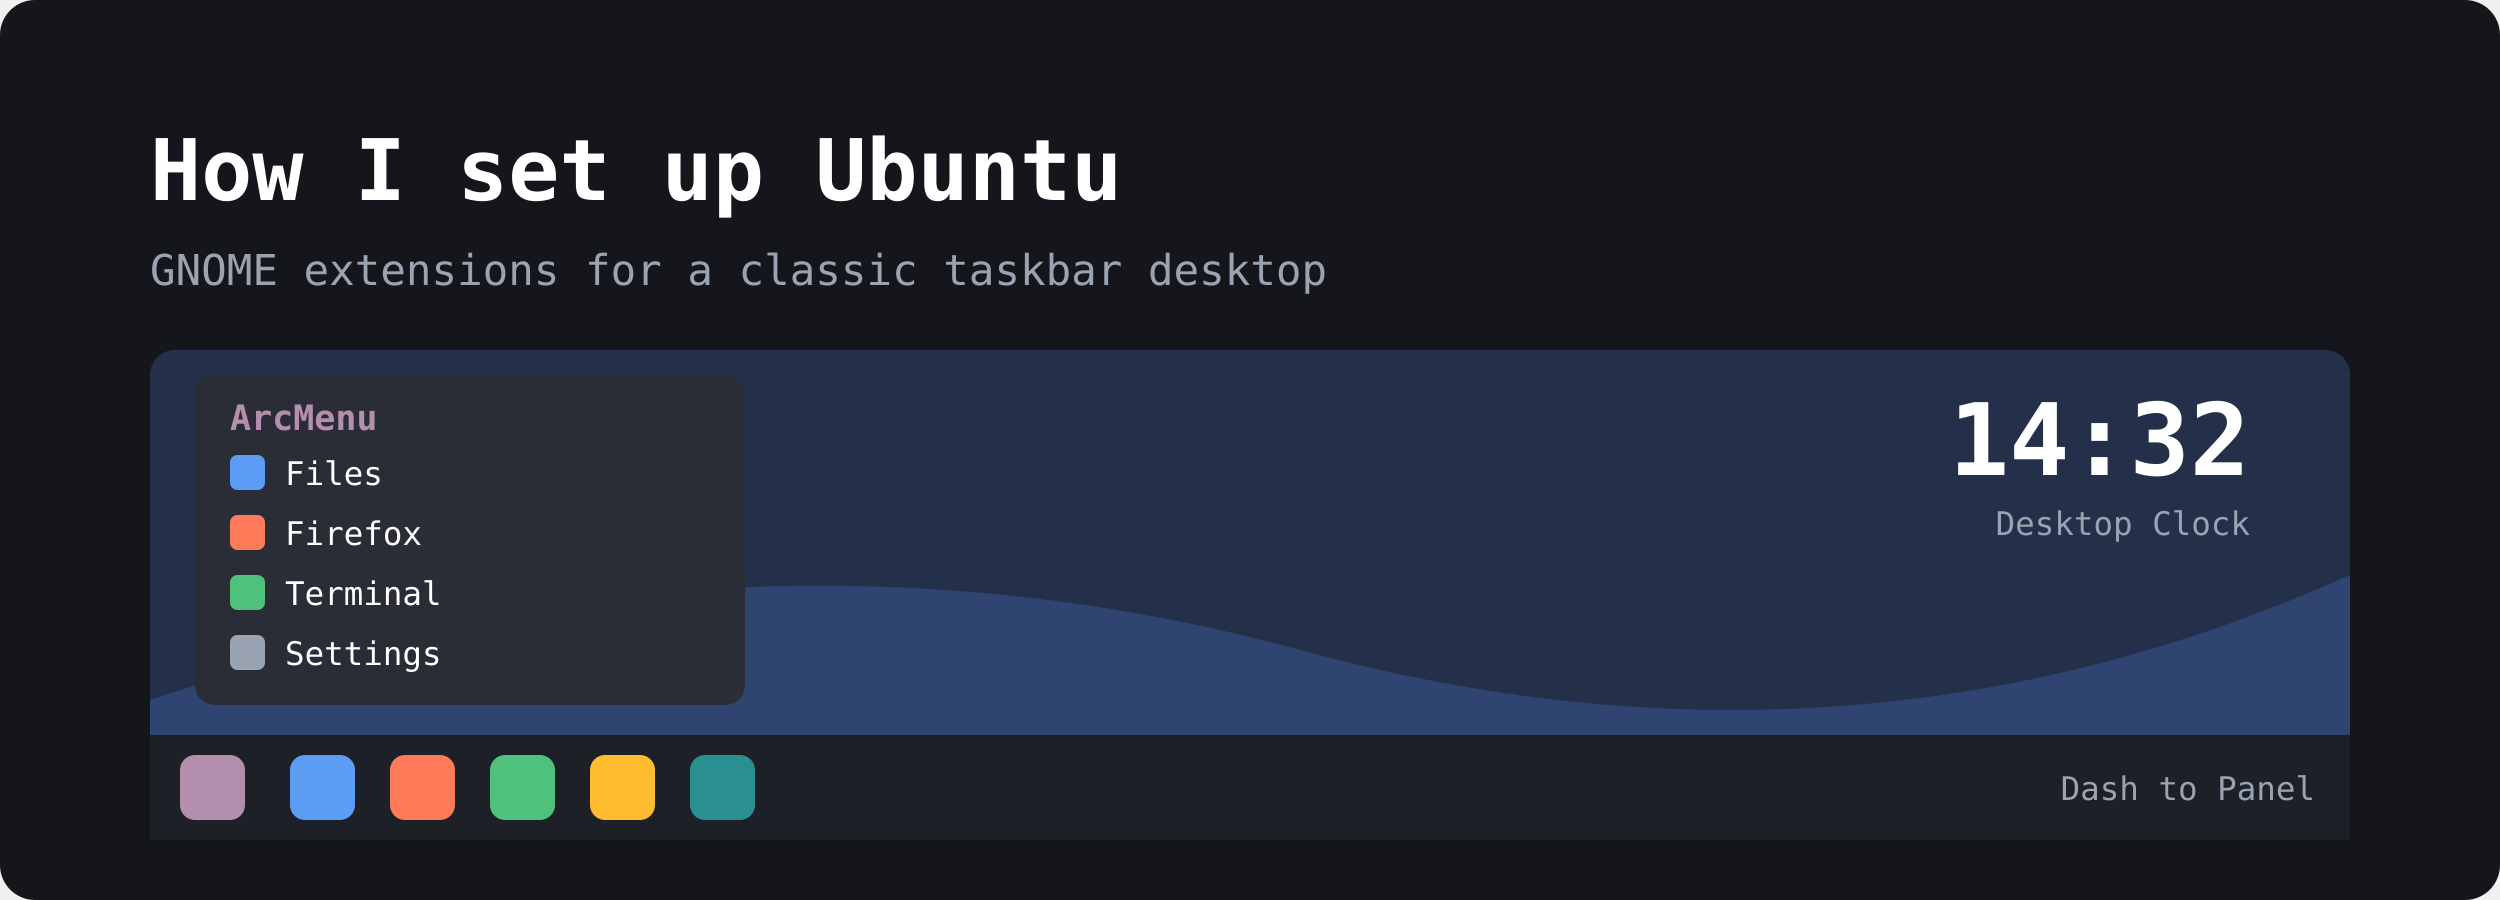
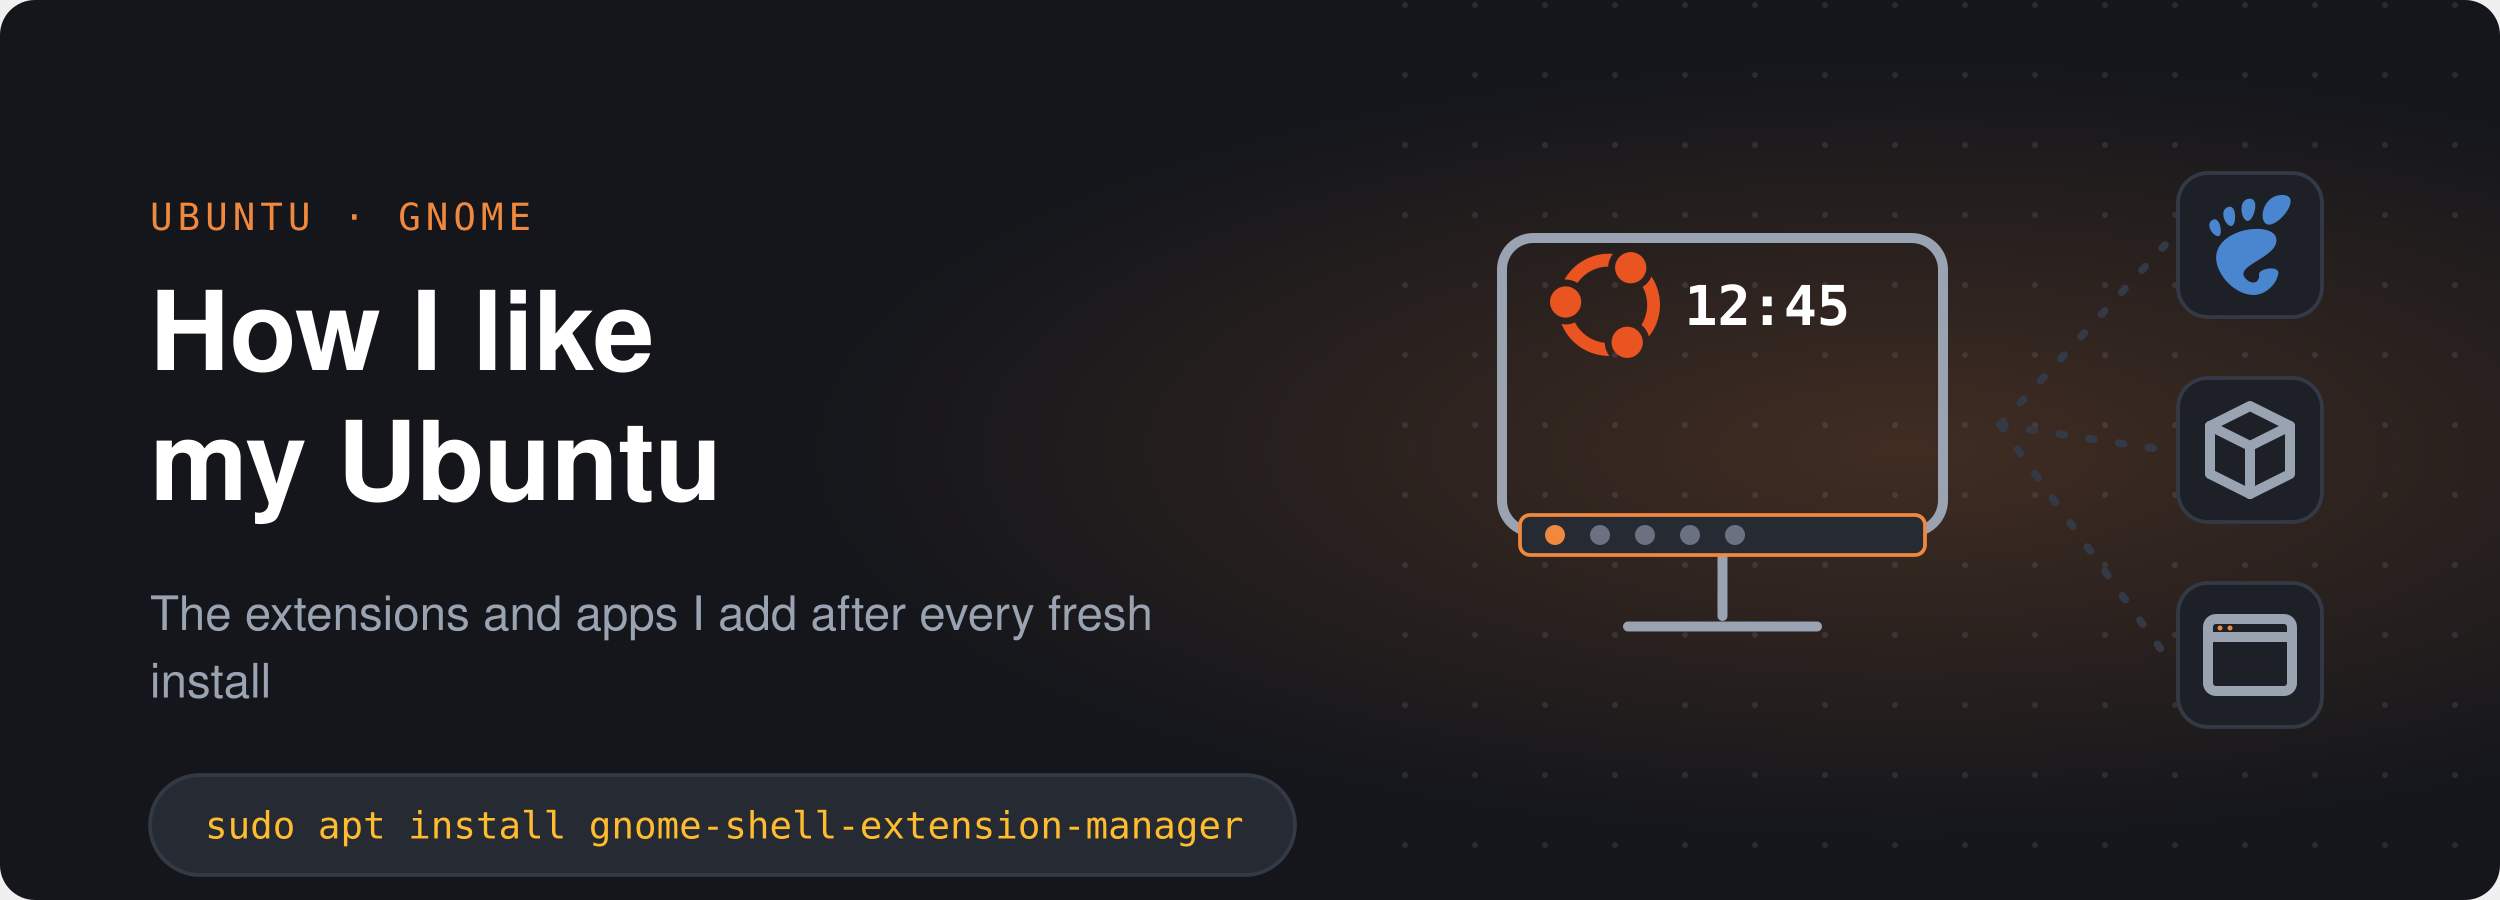
- <svg xmlns="http://www.w3.org/2000/svg" viewBox="0 0 1000 360" font-family="ui-monospace, SFMono-Regular, Menlo, Consolas, monospace">
+ <svg xmlns="http://www.w3.org/2000/svg" viewBox="0 0 1000 360" font-family="Atkinson Hyperlegible Next, -apple-system, Segoe UI, Helvetica, Arial, sans-serif">
+   <defs>
+     <radialGradient id="glow" cx="76%" cy="50%" r="44%">
+       <stop offset="0" stop-color="#f0883e" stop-opacity="0.2" />
+       <stop offset="1" stop-color="#f0883e" stop-opacity="0" />
+     </radialGradient>
+     <pattern id="grid" width="28" height="28" patternUnits="userSpaceOnUse">
+       <circle cx="2" cy="2" r="1.2" fill="#343946" />
+     </pattern>
+   </defs>
  <rect width="1000" height="360" rx="14" fill="#14161b" />
-   <text x="60" y="80" fill="#ffffff" font-size="34" font-weight="700">How I set up Ubuntu</text>
-   <text x="60" y="114" fill="#9aa3b2" font-size="17">GNOME extensions for a classic taskbar desktop</text>
-   <rect x="60" y="140" width="880" height="196" rx="10" fill="#243049" />
-   <path d="M60 280 Q300 200 520 260 T940 230 V326 a10 10 0 0 1 -10 10 H70 a10 10 0 0 1 -10 -10 Z" fill="#2f4470" />
-   <text x="900" y="190" fill="#ffffff" font-size="40" text-anchor="end" font-weight="700">14:32</text>
-   <text x="900" y="214" fill="#9aa3b2" font-size="13" text-anchor="end">Desktop Clock</text>
-   <rect x="78" y="150" width="220" height="132" rx="8" fill="#2a2d36" />
-   <text x="92" y="172" fill="#b48ead" font-size="14" text-anchor="start" font-weight="700">ArcMenu</text>
-   <rect x="92" y="182" width="14" height="14" rx="3" fill="#5c9cf5" />
-   <text x="114" y="194" fill="#ffffff" font-size="13" text-anchor="start">Files</text>
-   <rect x="92" y="206" width="14" height="14" rx="3" fill="#ff7a59" />
-   <text x="114" y="218" fill="#ffffff" font-size="13" text-anchor="start">Firefox</text>
-   <rect x="92" y="230" width="14" height="14" rx="3" fill="#4ec27a" />
-   <text x="114" y="242" fill="#ffffff" font-size="13" text-anchor="start">Terminal</text>
-   <rect x="92" y="254" width="14" height="14" rx="3" fill="#9aa3b2" />
-   <text x="114" y="266" fill="#ffffff" font-size="13" text-anchor="start">Settings</text>
-   <rect x="60" y="294" width="880" height="42" rx="0" fill="#1d2027" />
-   <rect x="60" y="326" width="880" height="10" rx="10" fill="#1d2027" />
-   <rect x="72" y="302" width="26" height="26" rx="6" fill="#b48ead" />
-   <rect x="116" y="302" width="26" height="26" rx="6" fill="#5c9cf5" />
-   <rect x="156" y="302" width="26" height="26" rx="6" fill="#ff7a59" />
-   <rect x="196" y="302" width="26" height="26" rx="6" fill="#4ec27a" />
-   <rect x="236" y="302" width="26" height="26" rx="6" fill="#febc2e" />
-   <rect x="276" y="302" width="26" height="26" rx="6" fill="#2a8f8f" />
-   <text x="926" y="320" fill="#9aa3b2" font-size="13" text-anchor="end">Dash to Panel</text>
+   <rect x="540" y="0" width="460" height="360" fill="url(#grid)" opacity="0.6" />
+   <rect width="1000" height="360" rx="14" fill="url(#glow)" />
+   <text x="60" y="92" font-family="JetBrains Mono, ui-monospace, SFMono-Regular, Menlo, Consolas, monospace" font-size="15" fill="#f0883e" letter-spacing="2">UBUNTU · GNOME</text>
+   <text x="60" y="148" font-family="Atkinson Hyperlegible Next, -apple-system, Segoe UI, Helvetica, Arial, sans-serif" font-size="44" fill="#ffffff" font-weight="700">How I like</text>
+   <text x="60" y="200" font-family="Atkinson Hyperlegible Next, -apple-system, Segoe UI, Helvetica, Arial, sans-serif" font-size="44" fill="#ffffff" font-weight="700">my Ubuntu</text>
+   <text x="60" y="252" font-family="Atkinson Hyperlegible Next, -apple-system, Segoe UI, Helvetica, Arial, sans-serif" font-size="19" fill="#9aa3b2">The extensions and apps I add after every fresh</text>
+   <text x="60" y="279" font-family="Atkinson Hyperlegible Next, -apple-system, Segoe UI, Helvetica, Arial, sans-serif" font-size="19" fill="#9aa3b2">install</text>
+   <rect x="60" y="310" width="458" height="40" rx="20.0" fill="#262a33" stroke="#343946" stroke-width="1.5" />
+   <text x="82" y="335.4" font-family="JetBrains Mono, ui-monospace, SFMono-Regular, Menlo, Consolas, monospace" font-size="15" fill="#febc2e">sudo apt install gnome-shell-extension-manager</text>
+   <g transform="translate(584 70) scale(2.1)" fill="none" stroke="#9aa3b2" stroke-width="1.90" stroke-linejoin="round" stroke-linecap="round">
+     <rect x="8" y="12" width="84" height="56" rx="6" />
+     <line x1="50" y1="68" x2="50" y2="84" />
+     <line x1="32" y1="86" x2="68" y2="86" />
+   </g>
+   <rect x="608" y="206" width="162" height="16" rx="4" fill="#262a33" stroke="#f0883e" stroke-width="1.5" />
+   <circle cx="622" cy="214" r="4" fill="#f0883e" />
+   <circle cx="640" cy="214" r="4" fill="#6b7180" />
+   <circle cx="658" cy="214" r="4" fill="#6b7180" />
+   <circle cx="676" cy="214" r="4" fill="#6b7180" />
+   <circle cx="694" cy="214" r="4" fill="#6b7180" />
+   <text x="740" y="130" font-family="JetBrains Mono, ui-monospace, SFMono-Regular, Menlo, Consolas, monospace" font-size="22" fill="#ffffff" font-weight="700" text-anchor="end">12:45</text>
+   <g transform="translate(620 100) scale(1.8333)">
+     <path d="M17.61.455a3.41 3.41 0 0 0-3.41 3.41 3.41 3.41 0 0 0 3.41 3.41 3.41 3.41 0 0 0 3.41-3.41 3.41 3.41 0 0 0-3.41-3.41zM12.92.8C8.923.777 5.137 2.941 3.148 6.451a4.5 4.5 0 0 1 .26-.007 4.92 4.92 0 0 1 2.585.737A8.316 8.316 0 0 1 12.688 3.6 4.944 4.944 0 0 1 13.723.834 11.008 11.008 0 0 0 12.92.8zm9.226 4.994a4.915 4.915 0 0 1-1.918 2.246 8.36 8.36 0 0 1-.273 8.303 4.89 4.89 0 0 1 1.632 2.54 11.156 11.156 0 0 0 .559-13.089zM3.41 7.932A3.41 3.41 0 0 0 0 11.342a3.41 3.41 0 0 0 3.41 3.409 3.41 3.41 0 0 0 3.41-3.41 3.41 3.41 0 0 0-3.41-3.41zm2.027 7.866a4.908 4.908 0 0 1-2.915.358 11.1 11.1 0 0 0 7.991 6.698 11.234 11.234 0 0 0 2.422.249 4.879 4.879 0 0 1-.999-2.85 8.484 8.484 0 0 1-.836-.136 8.304 8.304 0 0 1-5.663-4.32zm11.405.928a3.41 3.41 0 0 0-3.41 3.41 3.41 3.41 0 0 0 3.41 3.41 3.41 3.41 0 0 0 3.41-3.41 3.41 3.41 0 0 0-3.41-3.41z" fill="#E95420" />
+   </g>
+   <path d="M800 170 L866 98" stroke="#343946" stroke-width="3" stroke-dasharray="2 10" stroke-linecap="round" fill="none" />
+   <rect x="871.2" y="69.2" width="57.6" height="57.6" rx="12.0" fill="#1d2027" stroke="#343946" stroke-width="1.5" />
+   <g transform="translate(880 78) scale(1.6667)">
+     <path d="M19.703 0c-4.99 0-5.927 7.111-3.12 7.111 2.81 0 8.113-7.111 3.12-7.111M11.99.872q-.119-.001-.25.016c-2.811.364-1.82 5.25-.324 5.34 1.449.09 3.032-5.347.574-5.356M7.123 2.803a1.4 1.4 0 0 0-.488.114c-2.259.933-.344 4.776.921 4.519 1.168-.24 1.319-4.671-.433-4.632Zm-3.6 3.016a1.05 1.05 0 0 0-.634.215c-1.807 1.248.607 4.269 1.671 3.799.93-.41.338-3.967-1.037-4.014m10.032 2.309c-3.835.033-8.716 1.978-9.567 5.784C3.044 18.14 7.875 24 12.915 24c2.48 0 5.34-2.24 5.875-5.077.409-2.163-4.81-1.295-4.623.137.225 1.715-1.258 2.561-2.711 1.454-4.623-3.52 7.658-5.276 6.847-10.086-.263-1.56-2.29-2.322-4.748-2.301Z" fill="#4A86CF" />
+   </g>
+   <path d="M800 170 L866 180" stroke="#343946" stroke-width="3" stroke-dasharray="2 10" stroke-linecap="round" fill="none" />
+   <rect x="871.2" y="151.2" width="57.6" height="57.6" rx="12.0" fill="#1d2027" stroke="#343946" stroke-width="1.5" />
+   <g transform="translate(880 160) scale(0.4)" fill="none" stroke="#9aa3b2" stroke-width="10.00" stroke-linejoin="round" stroke-linecap="round">
+     <path d="M50 6 L90 26 V74 L50 94 L10 74 V26 Z" />
+     <path d="M10 26 L50 46 L90 26 M50 46 V94" />
+   </g>
+   <path d="M800 170 L866 262" stroke="#343946" stroke-width="3" stroke-dasharray="2 10" stroke-linecap="round" fill="none" />
+   <rect x="871.2" y="233.2" width="57.6" height="57.6" rx="12.0" fill="#1d2027" stroke="#343946" stroke-width="1.5" />
+   <g transform="translate(880 242) scale(0.4)" fill="none" stroke="#9aa3b2" stroke-width="10.00" stroke-linejoin="round" stroke-linecap="round">
+     <rect x="8" y="14" width="84" height="72" rx="8" />
+     <line x1="8" y1="32" x2="92" y2="32" />
+     <circle cx="20" cy="23" r="2.5" fill="#f0883e" stroke="none" />
+     <circle cx="30" cy="23" r="2.5" stroke="none" fill="#f0883e" />
+   </g>
</svg>
